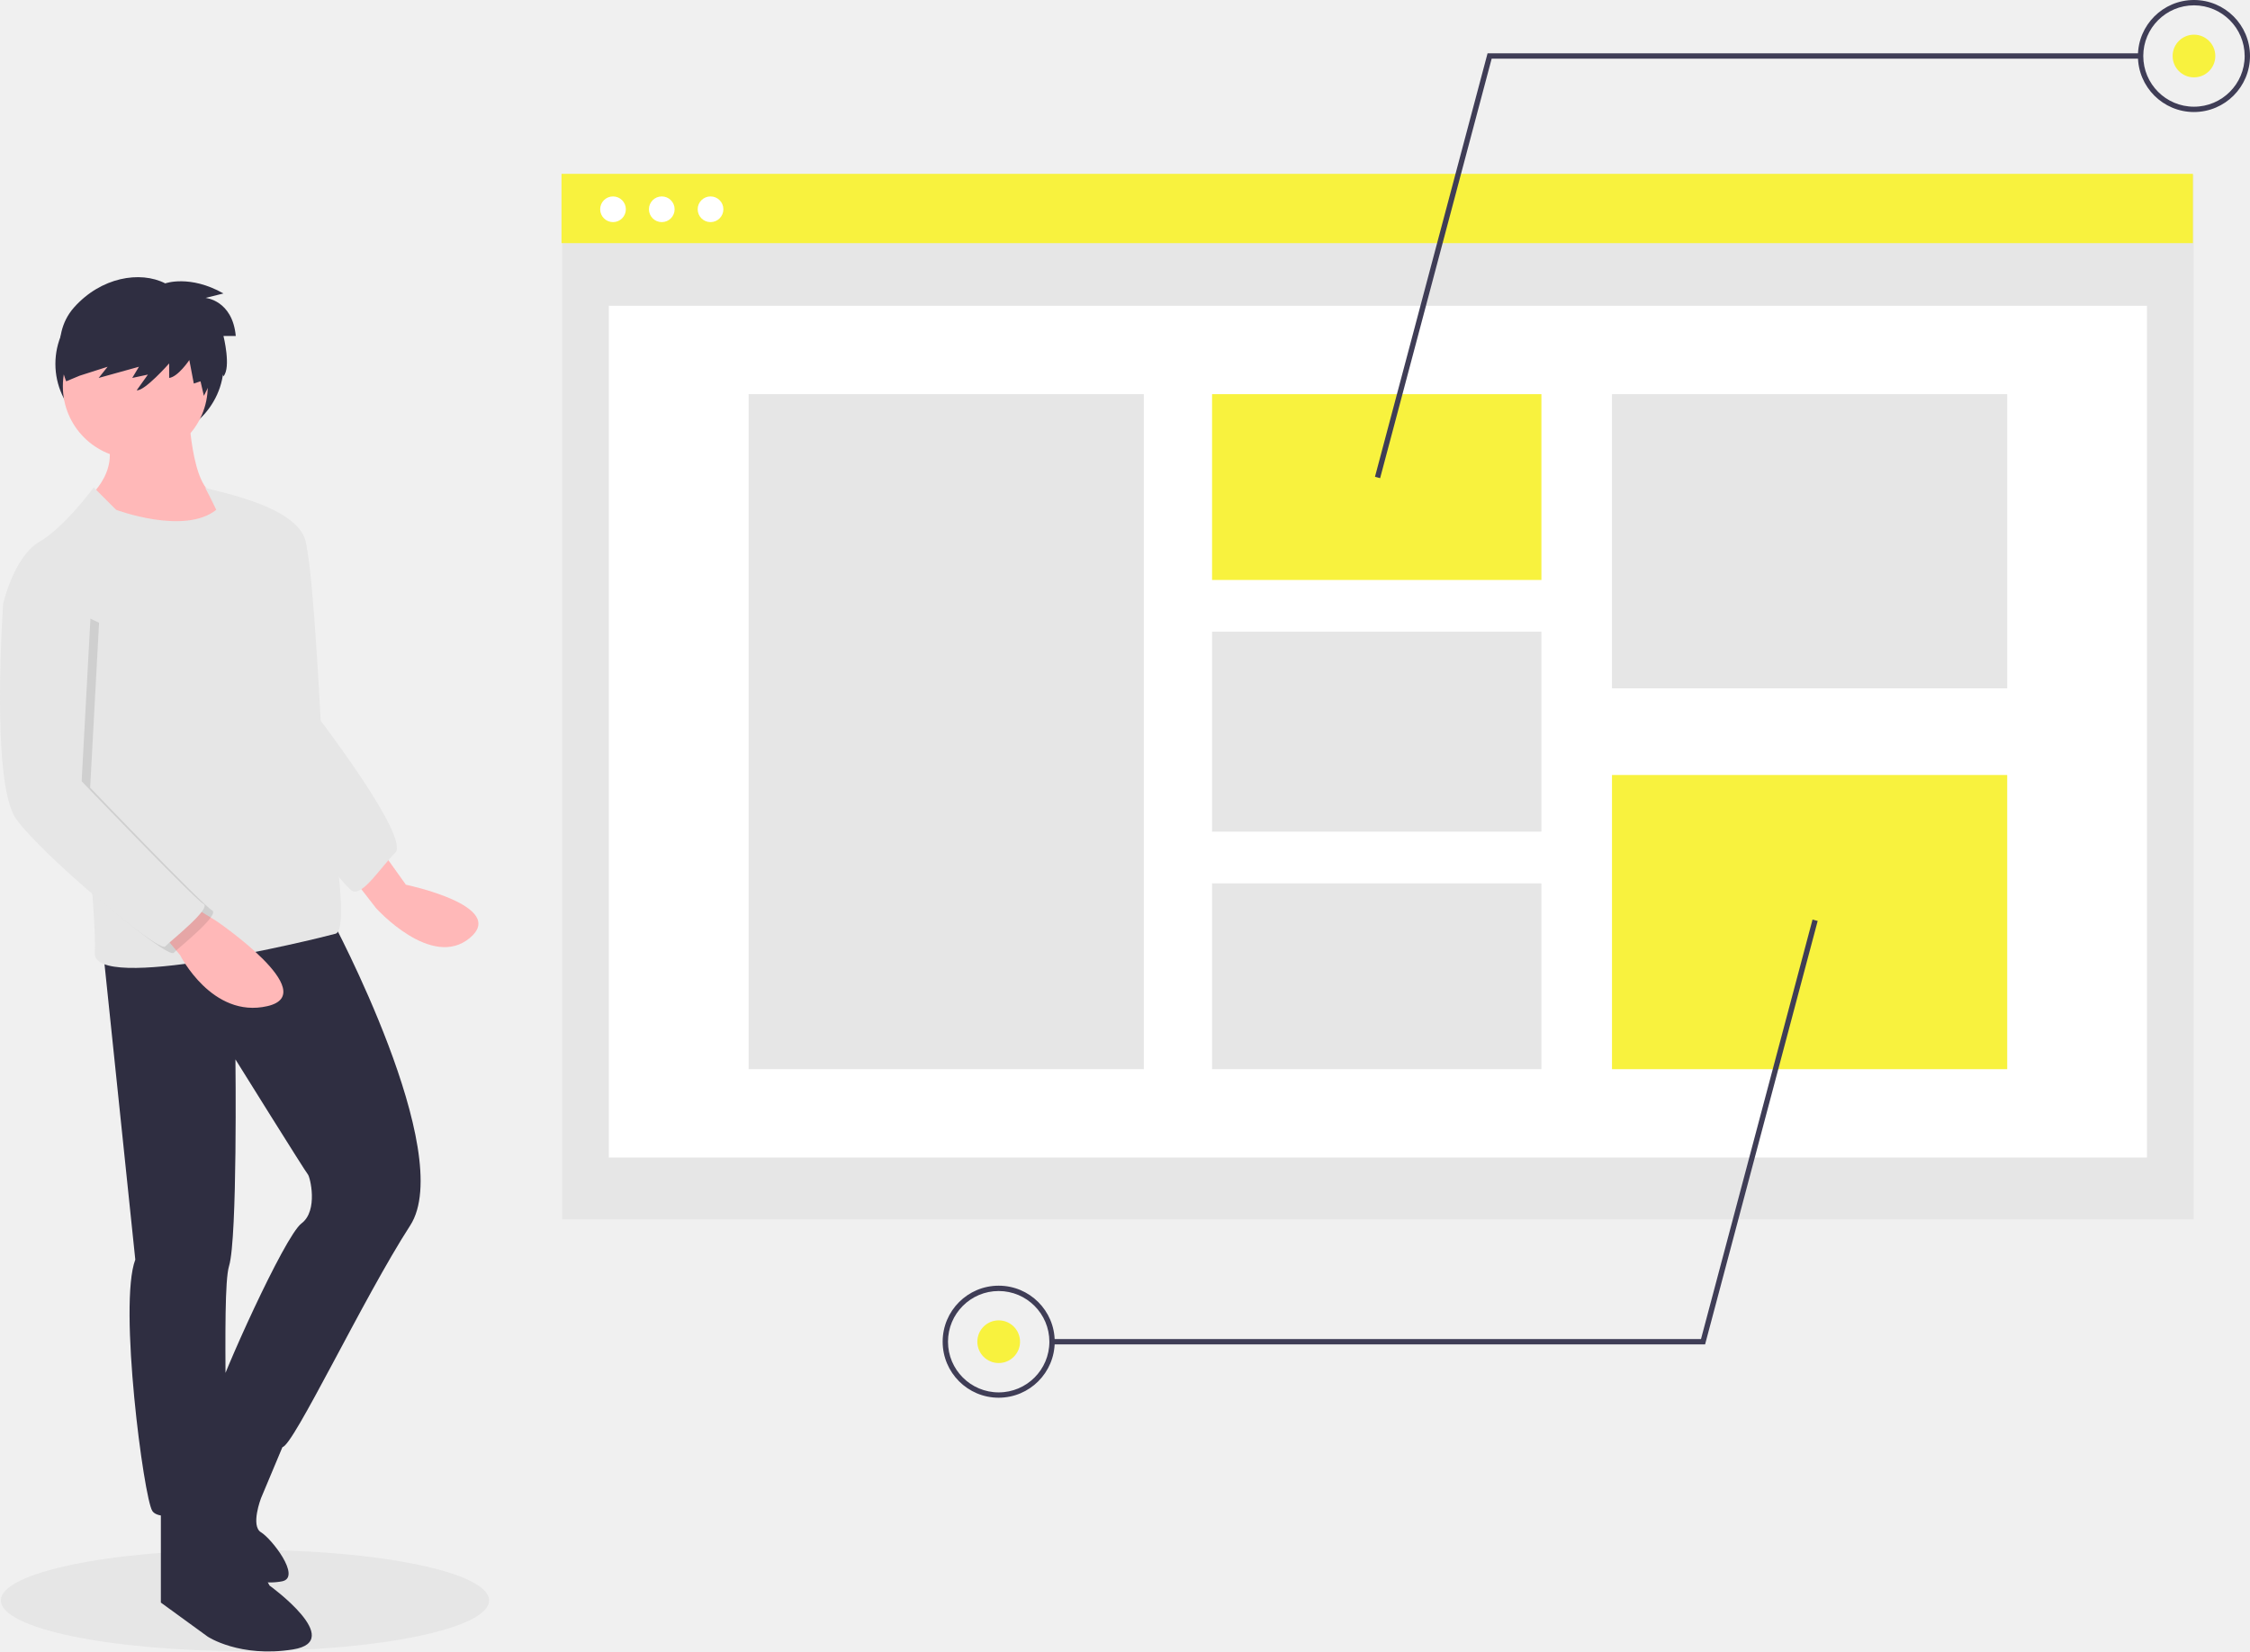
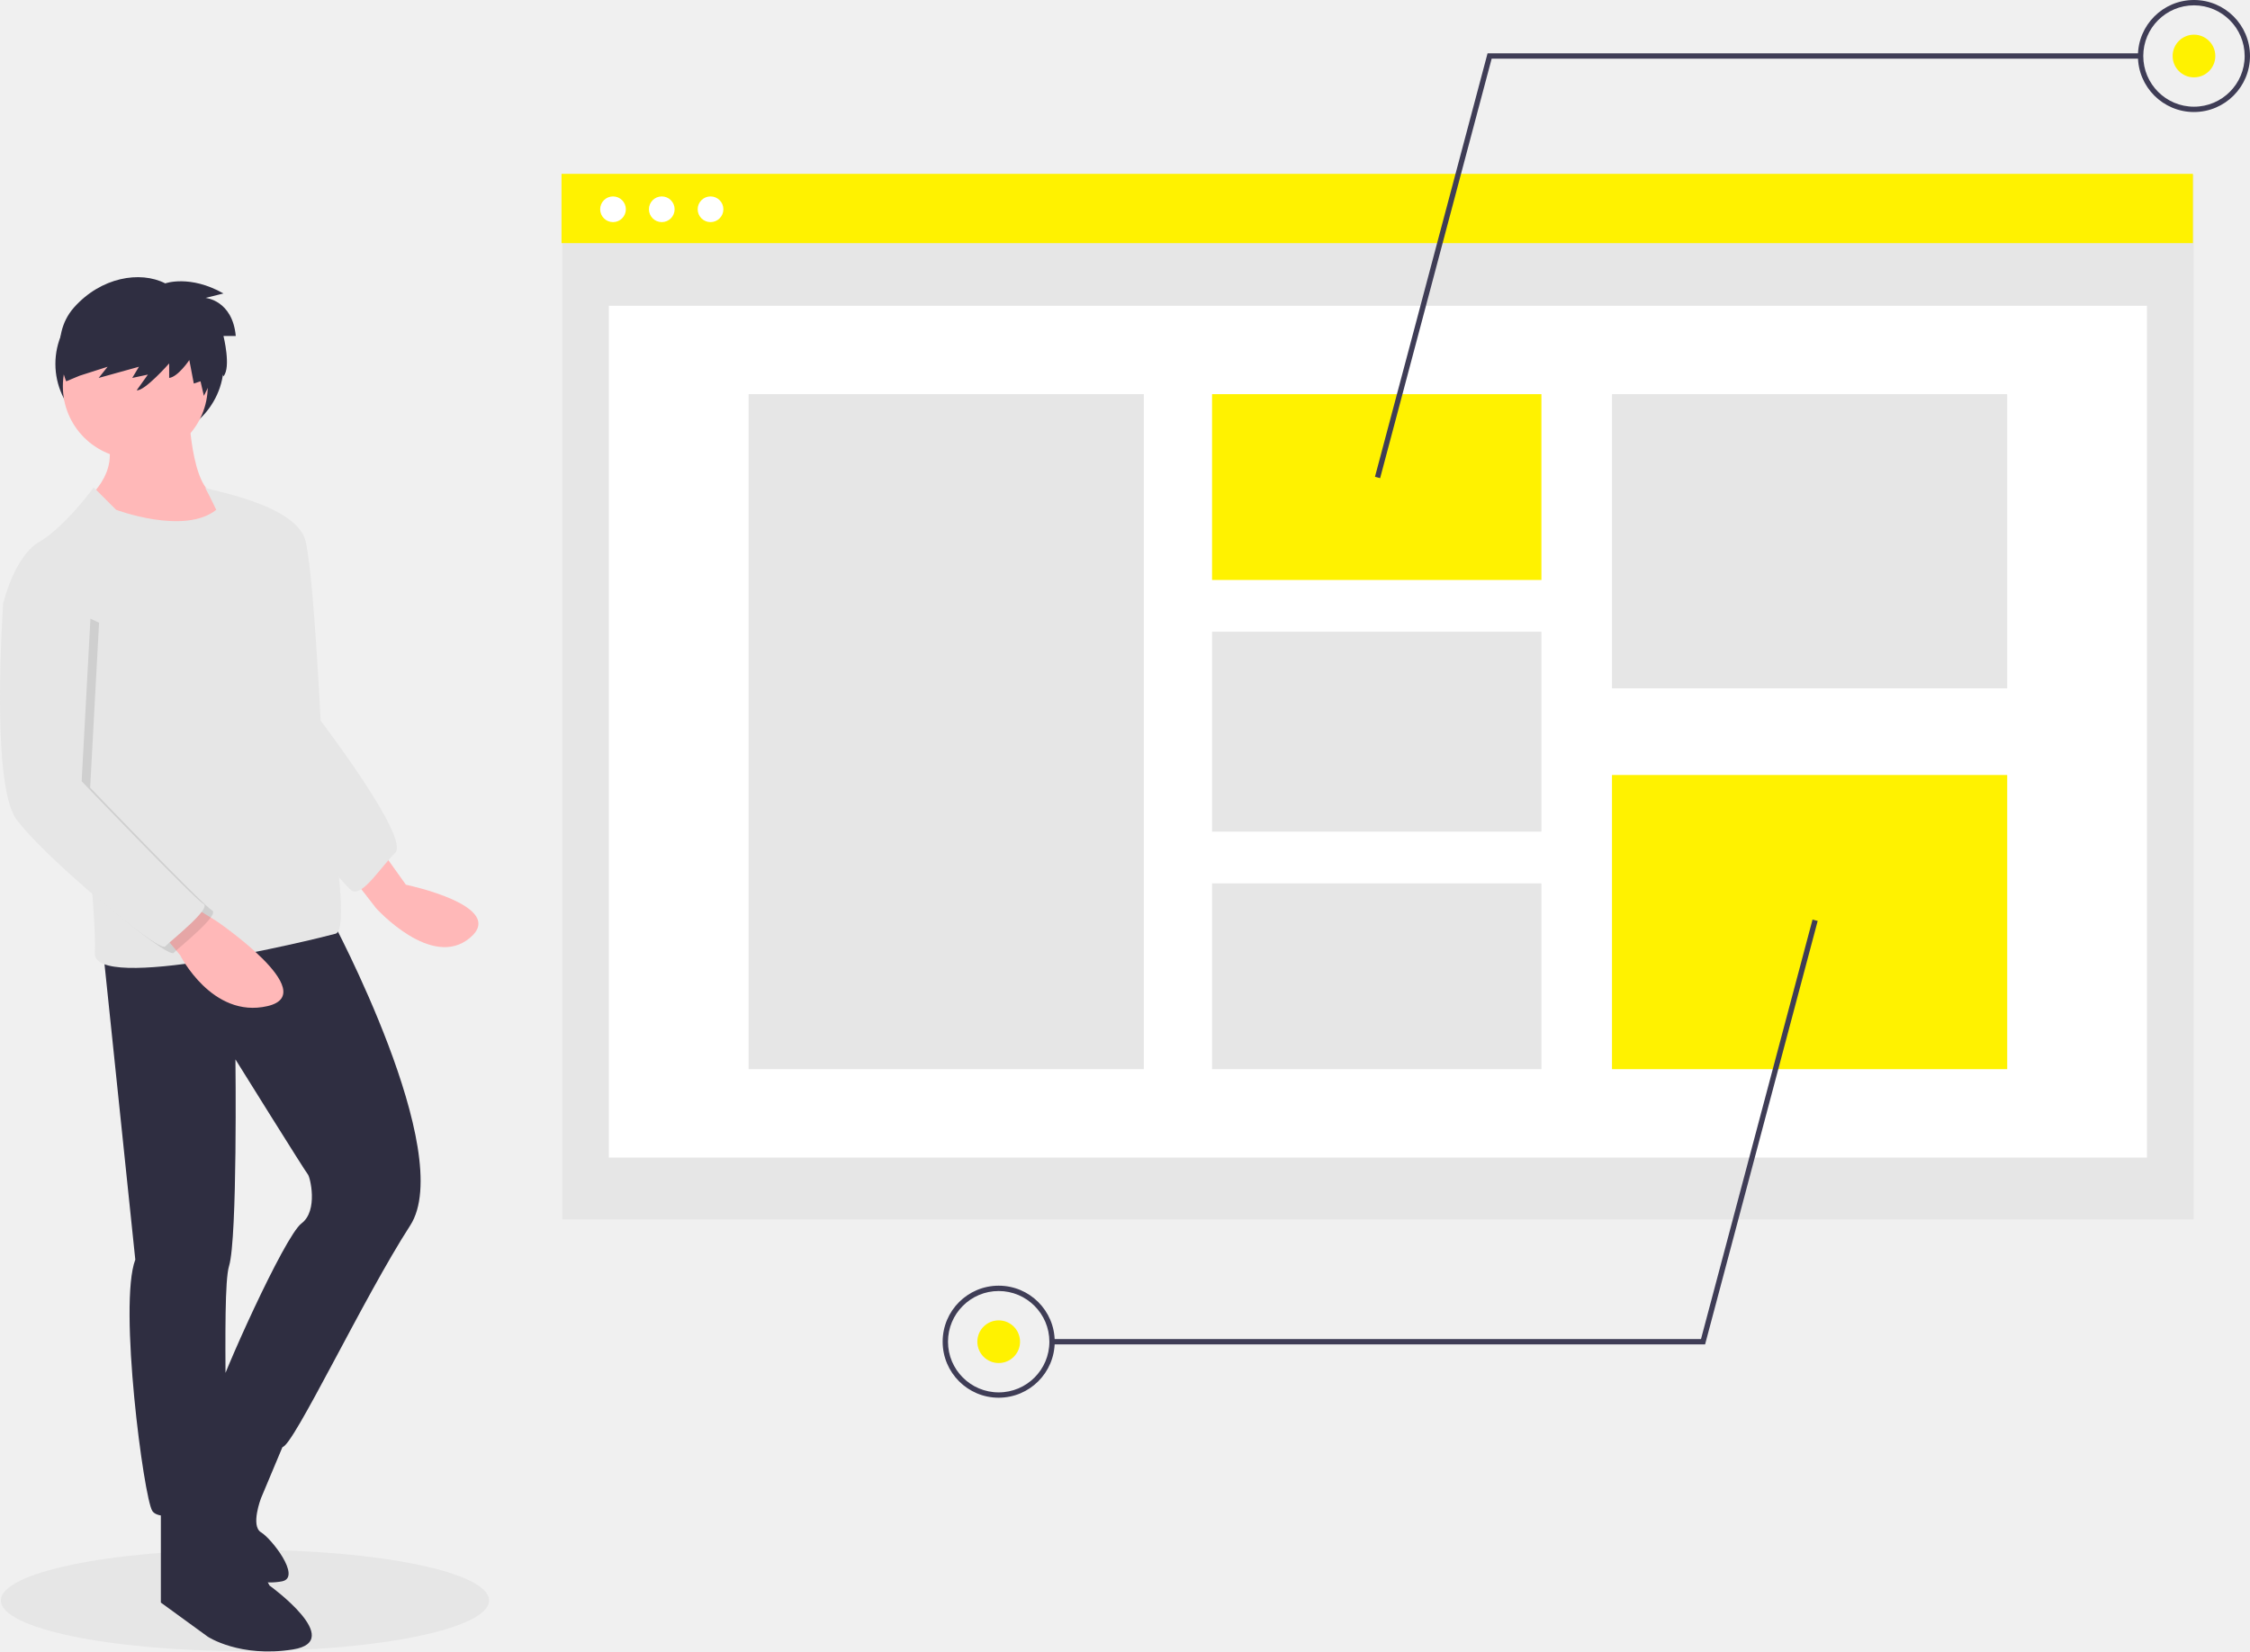
<svg xmlns="http://www.w3.org/2000/svg" data-name="Layer 1" width="888" height="651.932">
  <ellipse cx="96.679" cy="631.793" rx="96.348" ry="20.007" fill="#e6e6e6" />
  <ellipse cx="55.079" cy="143.651" rx="33.216" ry="31.114" fill="#2f2e41" />
  <path d="M151.784 337.48l8.409 11.772s40.363 8.41 25.227 21.023-37-11.773-37-11.773l-11.773-15.136z" fill="#ffb8b8" />
  <path d="M108.056 203.775s10.932 0 13.455 15.137 5.045 65.59 5.045 65.59 35.318 46.25 29.432 52.137-12.613 16.818-16.818 15.136-40.363-51.295-40.363-51.295z" fill="#e6e6e6" />
  <path d="M74.42 160.89s.841 32.795 10.932 34.476 6.727 12.614 6.727 12.614-32.795 19.34-54.659 0l-4.204-10.09s15.136-10.933 8.409-26.069z" fill="#ffb8b8" />
  <path d="M130.76 362.707s49.614 92.5 31.114 121.09-46.25 87.454-50.454 87.454-27.75-11.772-26.068-19.34 26.909-63.91 33.636-68.955 3.364-18.5 2.523-19.34-28.59-45.41-28.59-45.41.84 70.637-2.524 81.568.841 89.136-3.363 92.5-23.546 9.25-26.91 4.205-13.454-81.568-6.726-99.227l-12.614-121.09z" fill="#2f2e41" />
  <path d="M85.352 587.229l21.023 38.681s30.272 21.864 9.25 25.228-33.637-5.046-33.637-5.046l-18.5-13.454v-38.682z" fill="#2f2e41" />
  <path d="M113.943 565.365l-10.932 26.068s-4.205 10.932 0 13.455 15.977 17.659 8.41 19.34a24.638 24.638 0 01-4.622.46 46.726 46.726 0 01-33.97-13.824l-6.818-6.817s23.352-53.775 23.028-53.376 24.904 14.694 24.904 14.694z" fill="#2f2e41" />
  <circle cx="53.398" cy="152.48" r="28.591" fill="#ffb8b8" />
  <path d="M37 192.423l8.83 8.83s26.908 10.09 39.522 0c0 0-4.625-9.67-4.625-8.83s36.58 6.307 39.943 21.443-2.523 41.205-2.523 41.205 23.546 111 14.296 113.522-95.864 23.545-95.023 7.568-6.727-81.568-6.727-81.568l-29.432-56.34s4.205-18.5 14.296-24.387S37 192.423 37 192.423z" fill="#e6e6e6" />
  <path d="M74.42 356.82l10.932 6.728s42.045 28.59 20.182 33.636-34.477-20.182-34.477-20.182l-8.41-10.09z" fill="#ffb8b8" />
  <path d="M12.193 233.207l-7.568 7.568S-.42 311.411 9.67 325.707s56.341 52.977 58.864 50.454 18.5-15.136 15.136-16.818-48.085-48.41-48.085-48.41l3.517-65.112z" opacity=".1" />
  <path d="M8.83 230.684l-7.569 7.569s-5.045 70.636 5.046 84.931 56.34 52.977 58.863 50.455 18.5-15.137 15.137-16.819-48.086-48.41-48.086-48.41l3.518-65.112z" fill="#e6e6e6" />
  <path d="M65.222 111.869s9.719-3.534 22.972 3.976l-7.068 1.767s10.602.883 11.927 15.02h-4.86s3.093 12.369 0 15.903l-1.987-3.755-5.743 11.486-1.325-5.743-2.651.883-1.767-9.277s-4.418 6.627-7.952 7.069v-5.743s-9.719 11.044-12.81 10.602l4.417-6.185-6.185 1.326 2.65-4.418-15.903 4.418 3.534-4.418-11.044 3.534-5.3 2.209s-7.51-17.229 3.091-29.156 26.064-14.579 36.004-9.498z" fill="#2f2e41" />
  <path fill="#e6e6e6" d="M221.885 68.991h643.862v412.358H221.885z" />
  <path fill="#fff" d="M240.296 120.711h607.039v336.243H240.296z" />
-   <path fill="#f8f23e" d="M221.61 68.626h643.862V95.98H221.61z" />
+   <path fill="#fff200" d="M221.61 68.626h643.862V95.98H221.61z" />
  <circle cx="241.937" cy="82.611" r="5.07" fill="#fff" />
  <circle cx="261.181" cy="82.611" r="5.07" fill="#fff" />
  <circle cx="280.425" cy="82.611" r="5.07" fill="#fff" />
  <path fill="#e6e6e6" d="M295.454 155.599h155.981v266.467H295.454z" />
-   <path fill="#f8f23e" d="M478.36 155.599h129.984v73.348H478.36z" />
+   <path fill="#fff200" d="M478.36 155.599h129.984v73.348H478.36z" />
  <path fill="#e6e6e6" d="M478.36 249.373h129.984v78.919H478.36zm0 99.345h129.984v73.348H478.36zm157.838-193.119h155.981v116.125H636.198z" />
-   <path fill="#f8f23e" d="M636.198 305.941h155.981v116.125H636.198z" />
+   <path fill="#fff200" d="M636.198 305.941h155.981v116.125H636.198z" />
  <path fill="#3f3d56" d="M544.691 188.755l-2.036-.541L587.089 21.06h257.738v2.106H588.708l-44.017 165.589z" />
  <path d="M865.887 44.225A22.113 22.113 0 11888 22.113a22.138 22.138 0 01-22.113 22.112zm0-42.119a20.007 20.007 0 1020.007 20.007 20.03 20.03 0 00-20.007-20.007z" fill="#3f3d56" />
-   <circle cx="865.887" cy="22.113" r="8.424" fill="#f8f23e" />
+   <circle cx="865.887" cy="22.113" r="8.424" fill="#fff200" />
  <path fill="#3f3d56" d="M672.947 530.706H415.208V528.6h256.12l44.017-165.59 2.036.541-44.434 167.155z" />
  <path d="M394.149 551.766a22.113 22.113 0 1122.112-22.113 22.138 22.138 0 01-22.112 22.113zm0-42.12a20.007 20.007 0 1020.006 20.007 20.03 20.03 0 00-20.006-20.007z" fill="#3f3d56" />
-   <circle cx="394.149" cy="529.653" r="8.424" fill="#f8f23e" />
+   <circle cx="394.149" cy="529.653" r="8.424" fill="#fff200" />
</svg>
